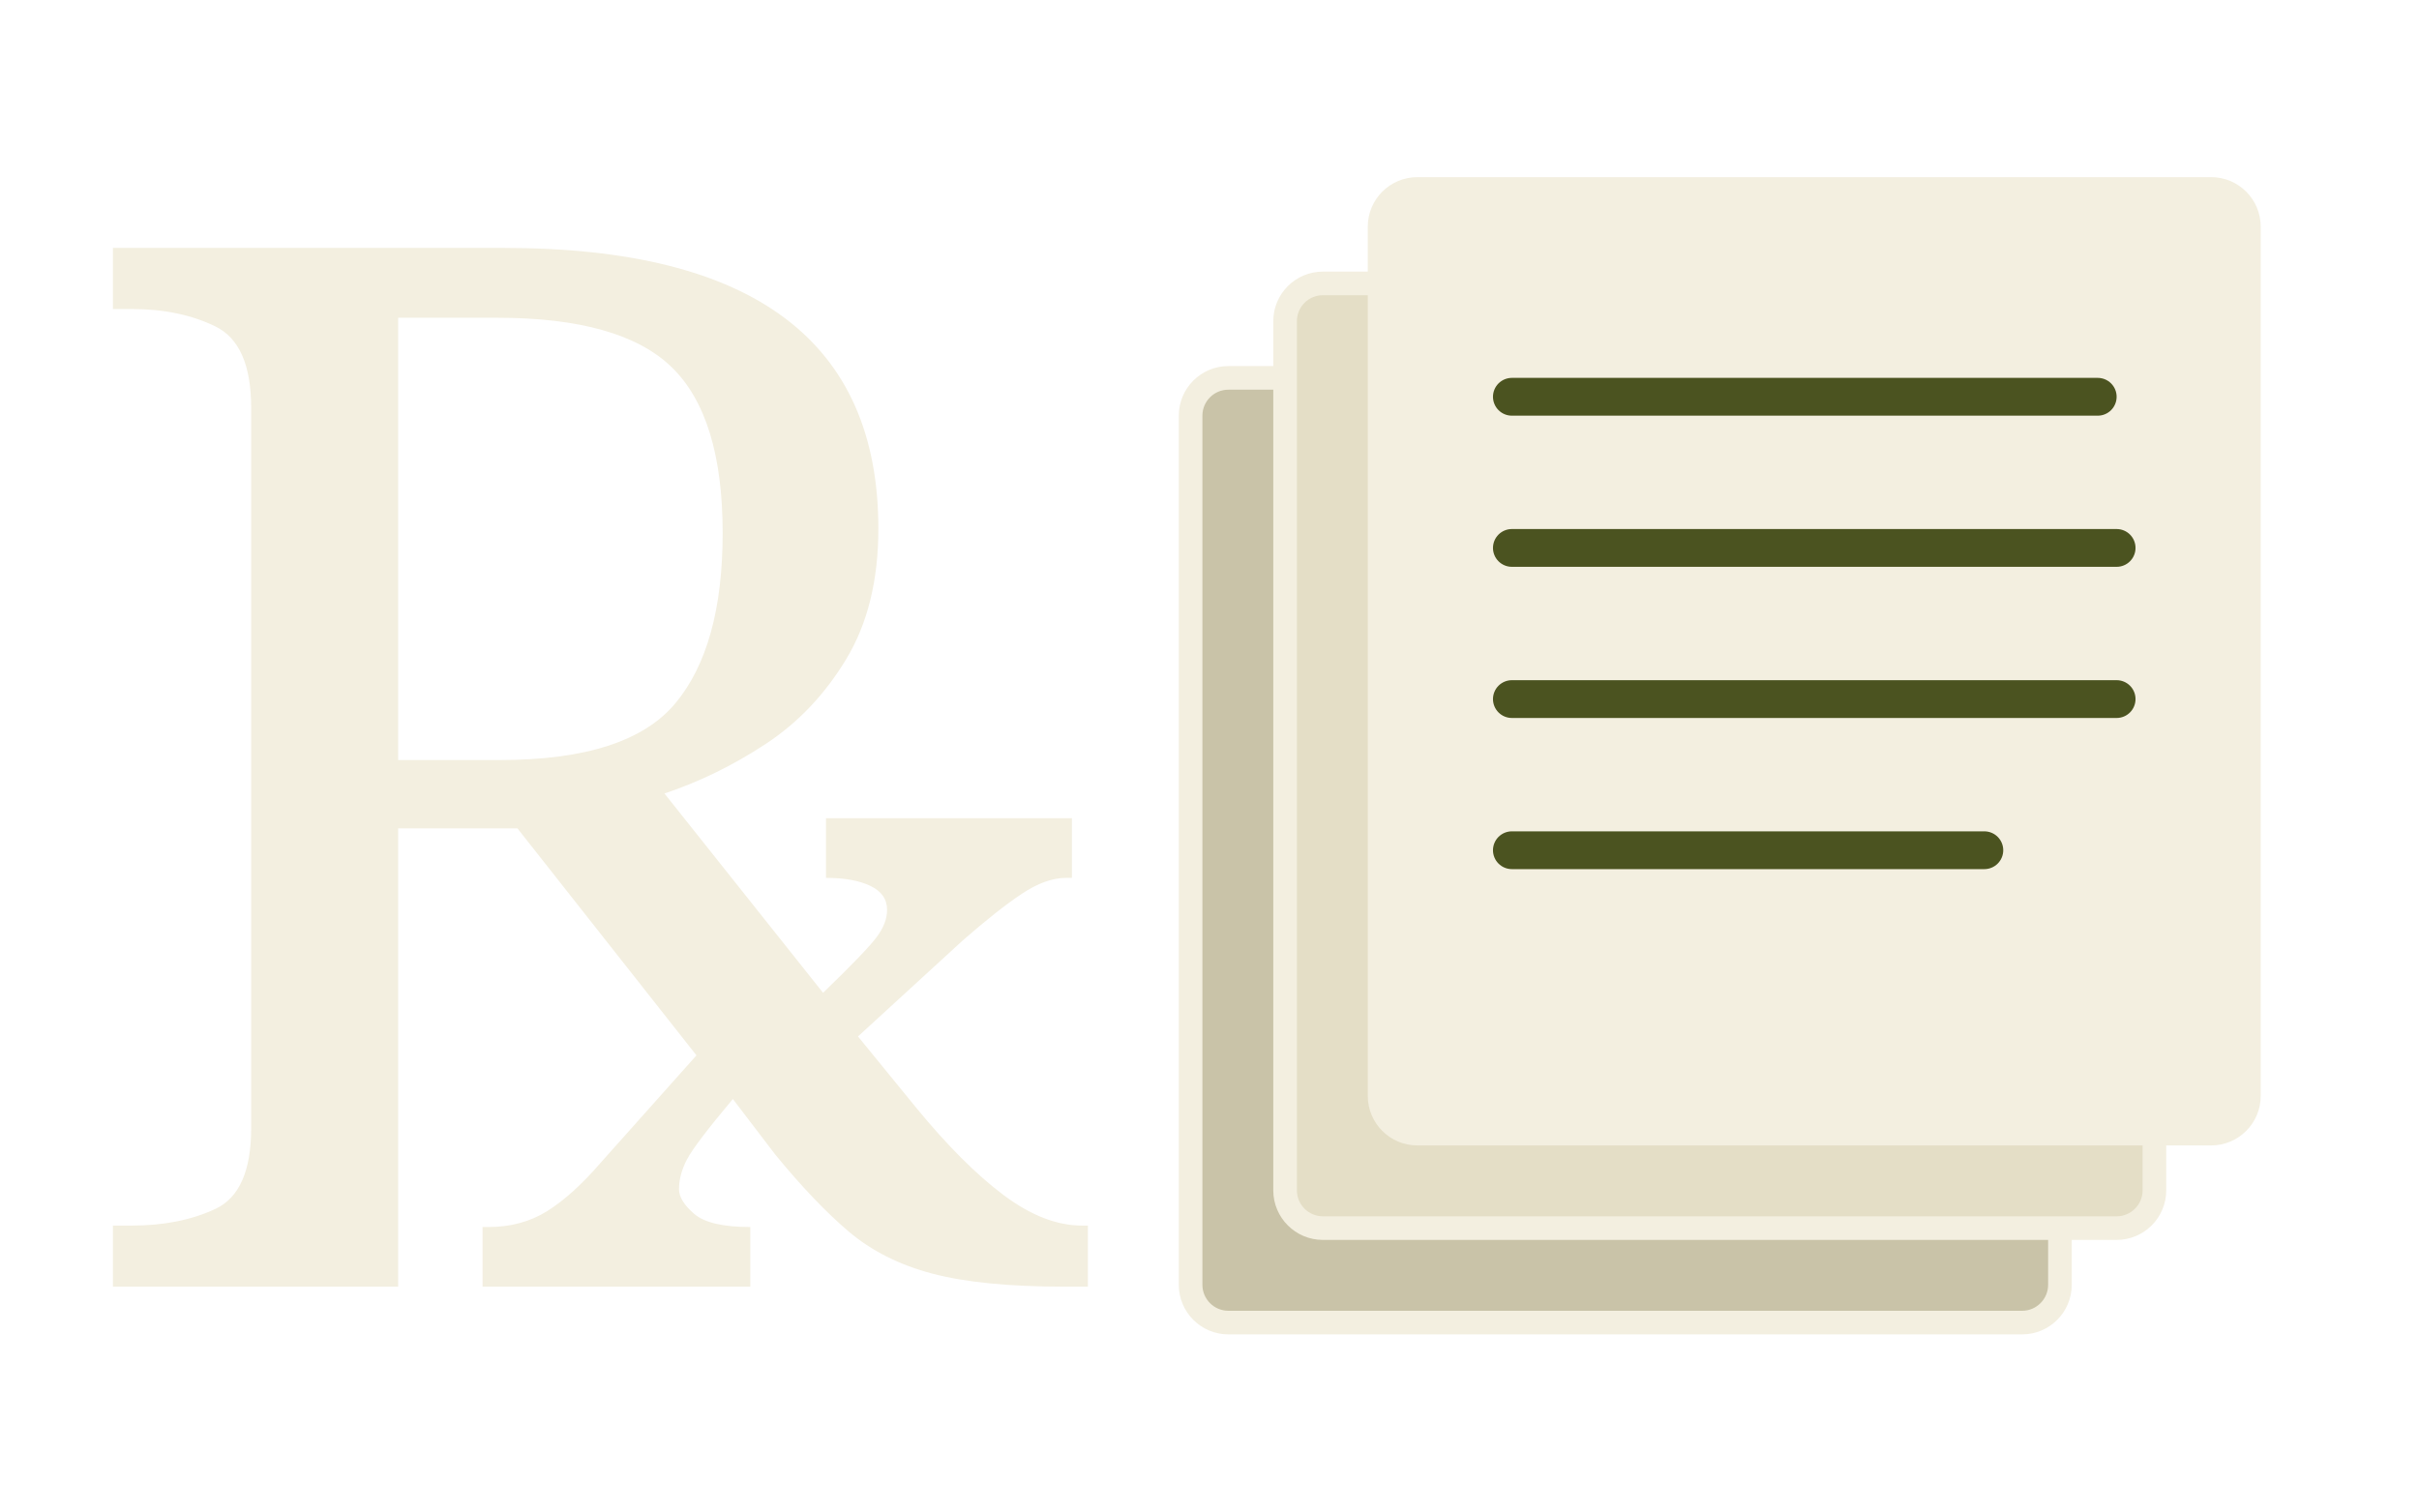
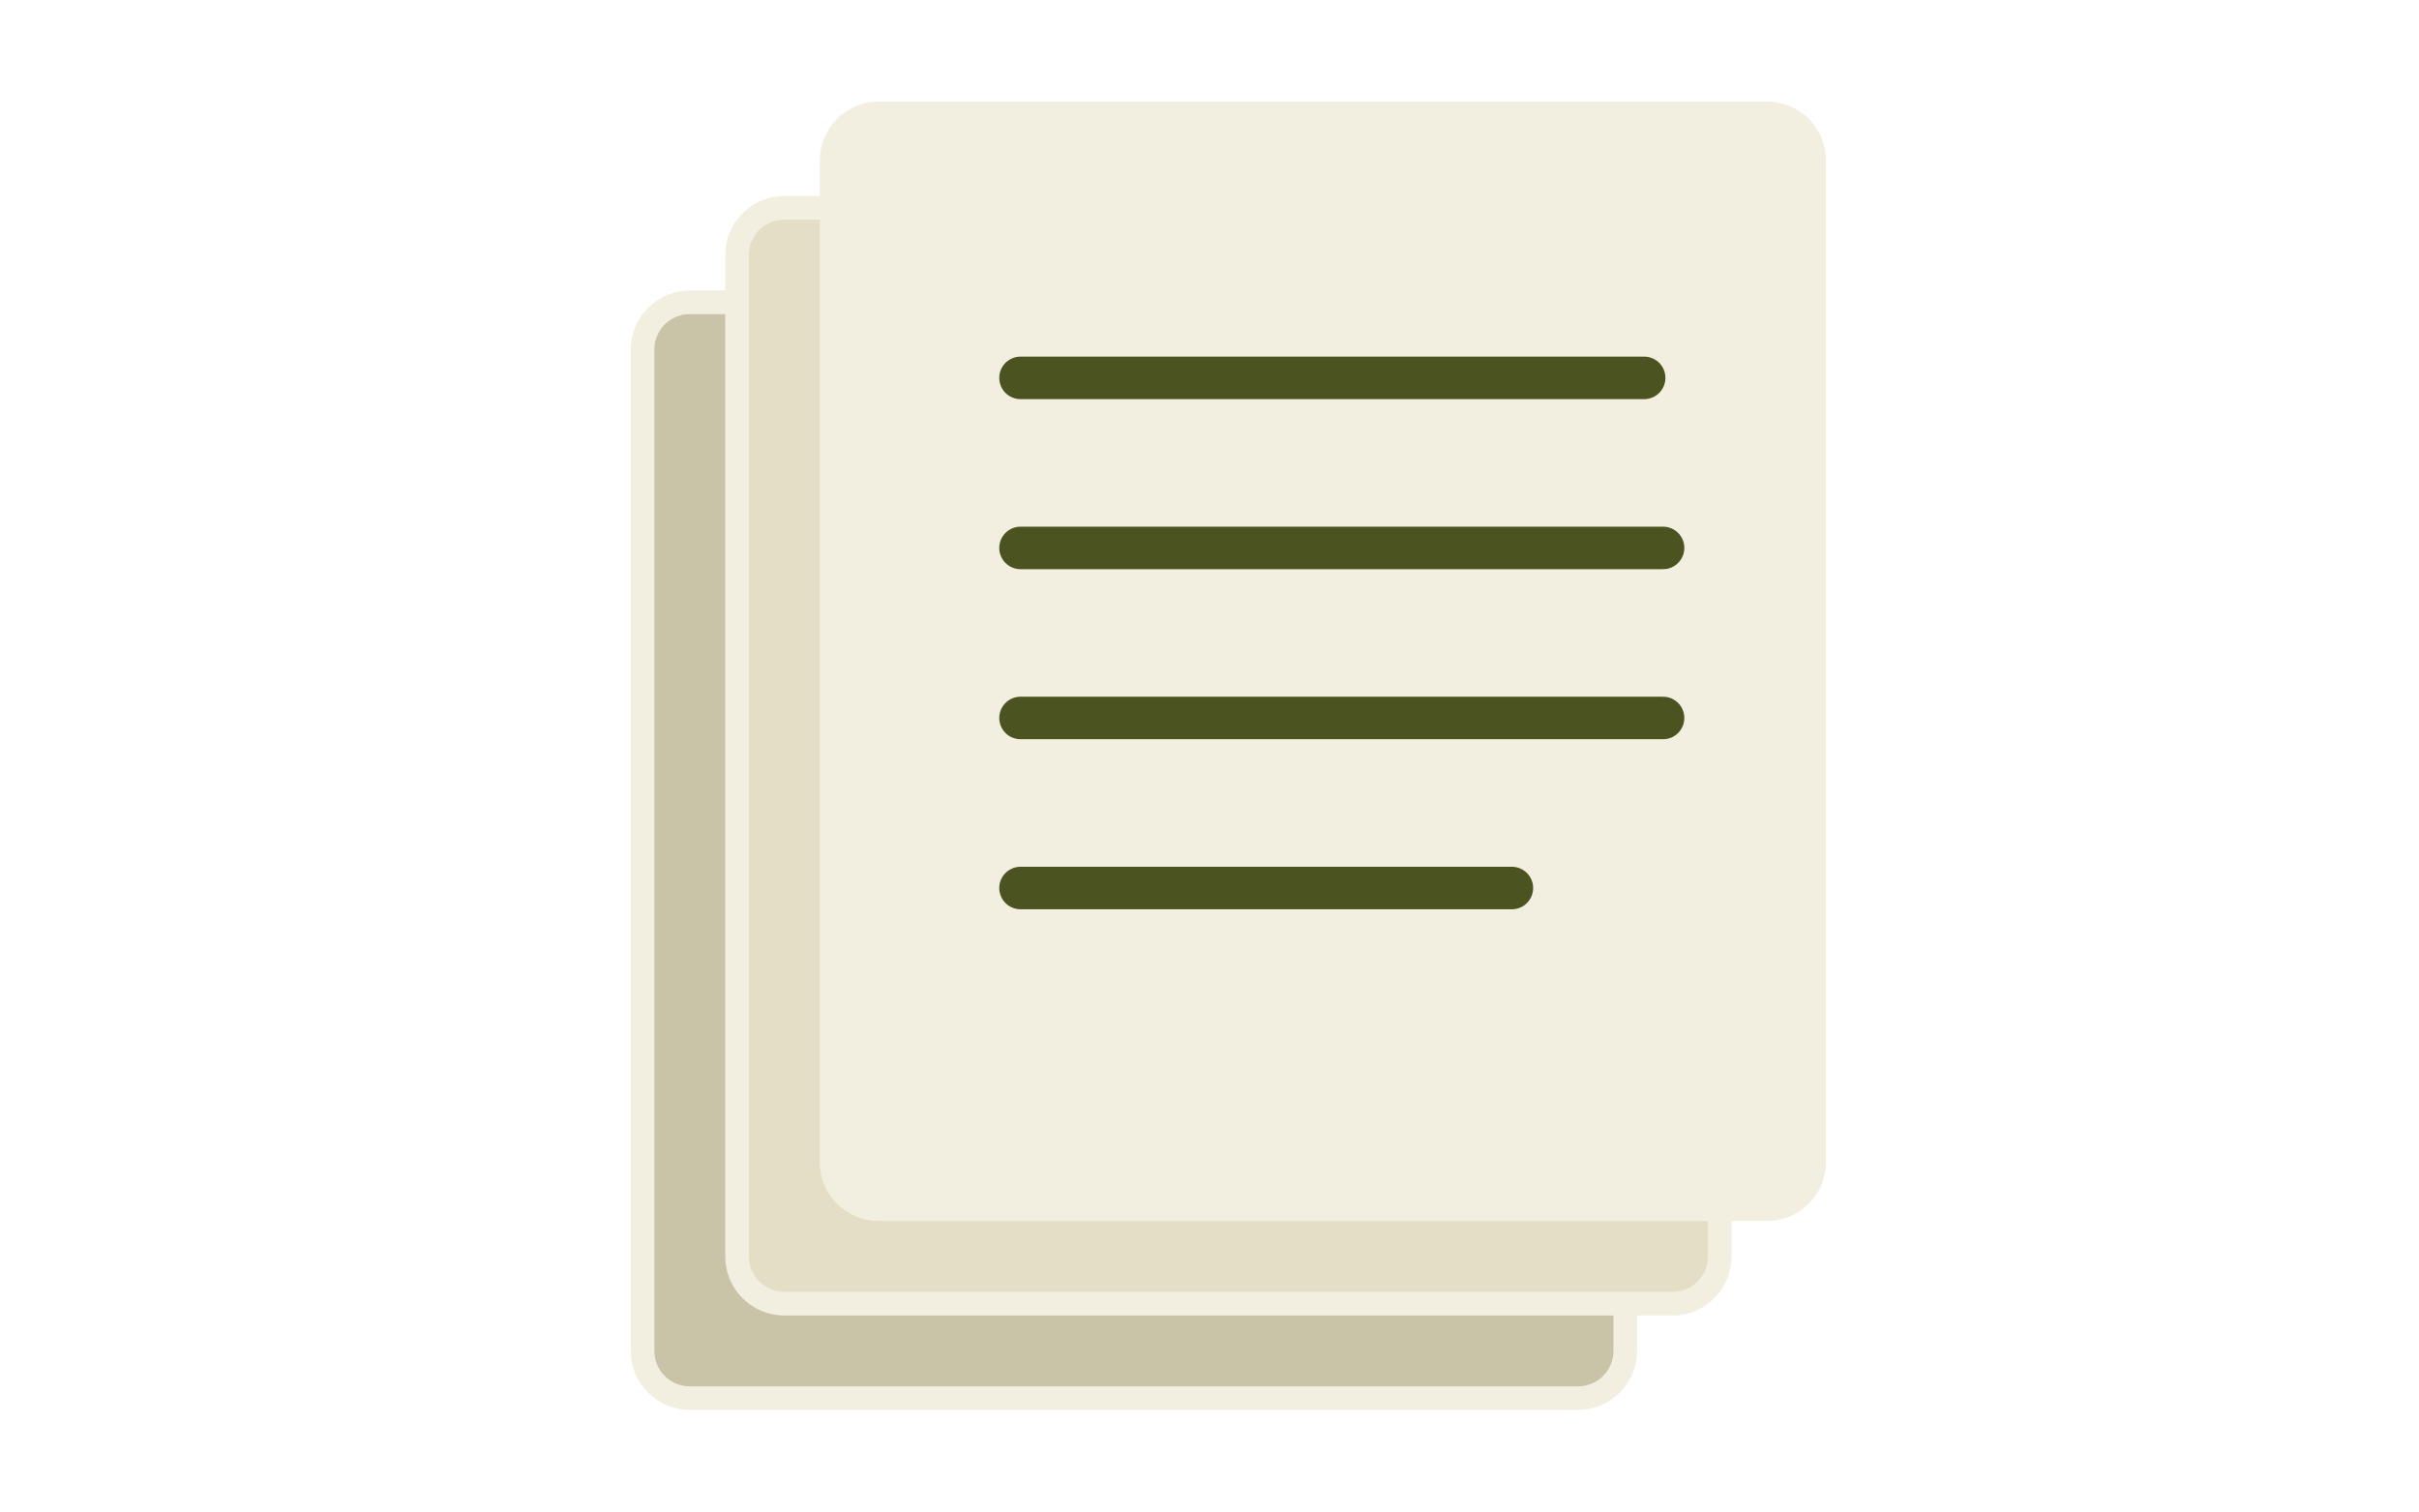
- <svg xmlns="http://www.w3.org/2000/svg" viewBox="0 0 256 160" role="img" aria-label="Prescription symbol and stacked paper forms">
-   <g fill="#F3EFE0" transform="translate(6.1 136.2) scale(0.154 -0.154)">
-     <path d="M38 0V42H51Q84 42 108.5 53.5Q133 65 133 109V604Q133 648 108.5 660.0Q84 672 51 672H38V714H307Q564 714 564 521Q564 468 542.0 431.5Q520 395 486.5 373.0Q453 351 417 339L526 202Q556 231 563.0 240.5Q570 250 570 259Q570 270 558.5 275.5Q547 281 528 281V322H697V281H693Q679 281 662.5 270.0Q646 259 622 238L550 172L590 123Q622 84 650.0 63.0Q678 42 704 42H708V0H692Q635 0 601.0 9.0Q567 18 543.5 38.0Q520 58 493 91L464 129Q438 98 432.5 87.5Q427 77 427 67Q427 59 437.5 50.0Q448 41 476 41V0H292V41H296Q319 41 336.5 52.0Q354 63 373 85L439 159L316 315H234V0ZM304 362Q392 362 424.5 401.0Q457 440 457 518Q457 598 422.0 632.0Q387 666 302 666H234V362Z" />
+ <svg xmlns="http://www.w3.org/2000/svg" viewBox="0 0 256 160" role="img" aria-label="Stacked paper forms">
+   <g stroke="#F3EFE0" stroke-linejoin="round">
+     <rect x="68" y="32" width="104" height="116" rx="5" fill="#C9C3A8" stroke-width="2.5" />
+     <rect x="78" y="22" width="104" height="116" rx="5" fill="#E4DEC6" stroke-width="2.5" />
+     <rect x="88" y="12" width="104" height="116" rx="5" fill="#F3EFE0" stroke-width="2.5" />
  </g>
-   <g stroke="#F3EFE0" stroke-linejoin="round">
-     <rect x="126" y="40" width="92" height="100" rx="4" fill="#C9C3A8" stroke-width="2.5" />
-     <rect x="136" y="30" width="92" height="100" rx="4" fill="#E4DEC6" stroke-width="2.5" />
-     <rect x="146" y="20" width="92" height="100" rx="4" fill="#F3EFE0" stroke-width="2.5" />
-   </g>
-   <g fill="none" stroke="#4B5320" stroke-width="4" stroke-linecap="round">
-     <line x1="160" y1="42" x2="222" y2="42" />
-     <line x1="160" y1="58" x2="224" y2="58" />
-     <line x1="160" y1="74" x2="224" y2="74" />
-     <line x1="160" y1="90" x2="210" y2="90" />
+   <g fill="none" stroke="#4B5320" stroke-width="4.5" stroke-linecap="round">
+     <line x1="108" y1="40" x2="174" y2="40" />
+     <line x1="108" y1="58" x2="176" y2="58" />
+     <line x1="108" y1="76" x2="176" y2="76" />
+     <line x1="108" y1="94" x2="160" y2="94" />
  </g>
</svg>
